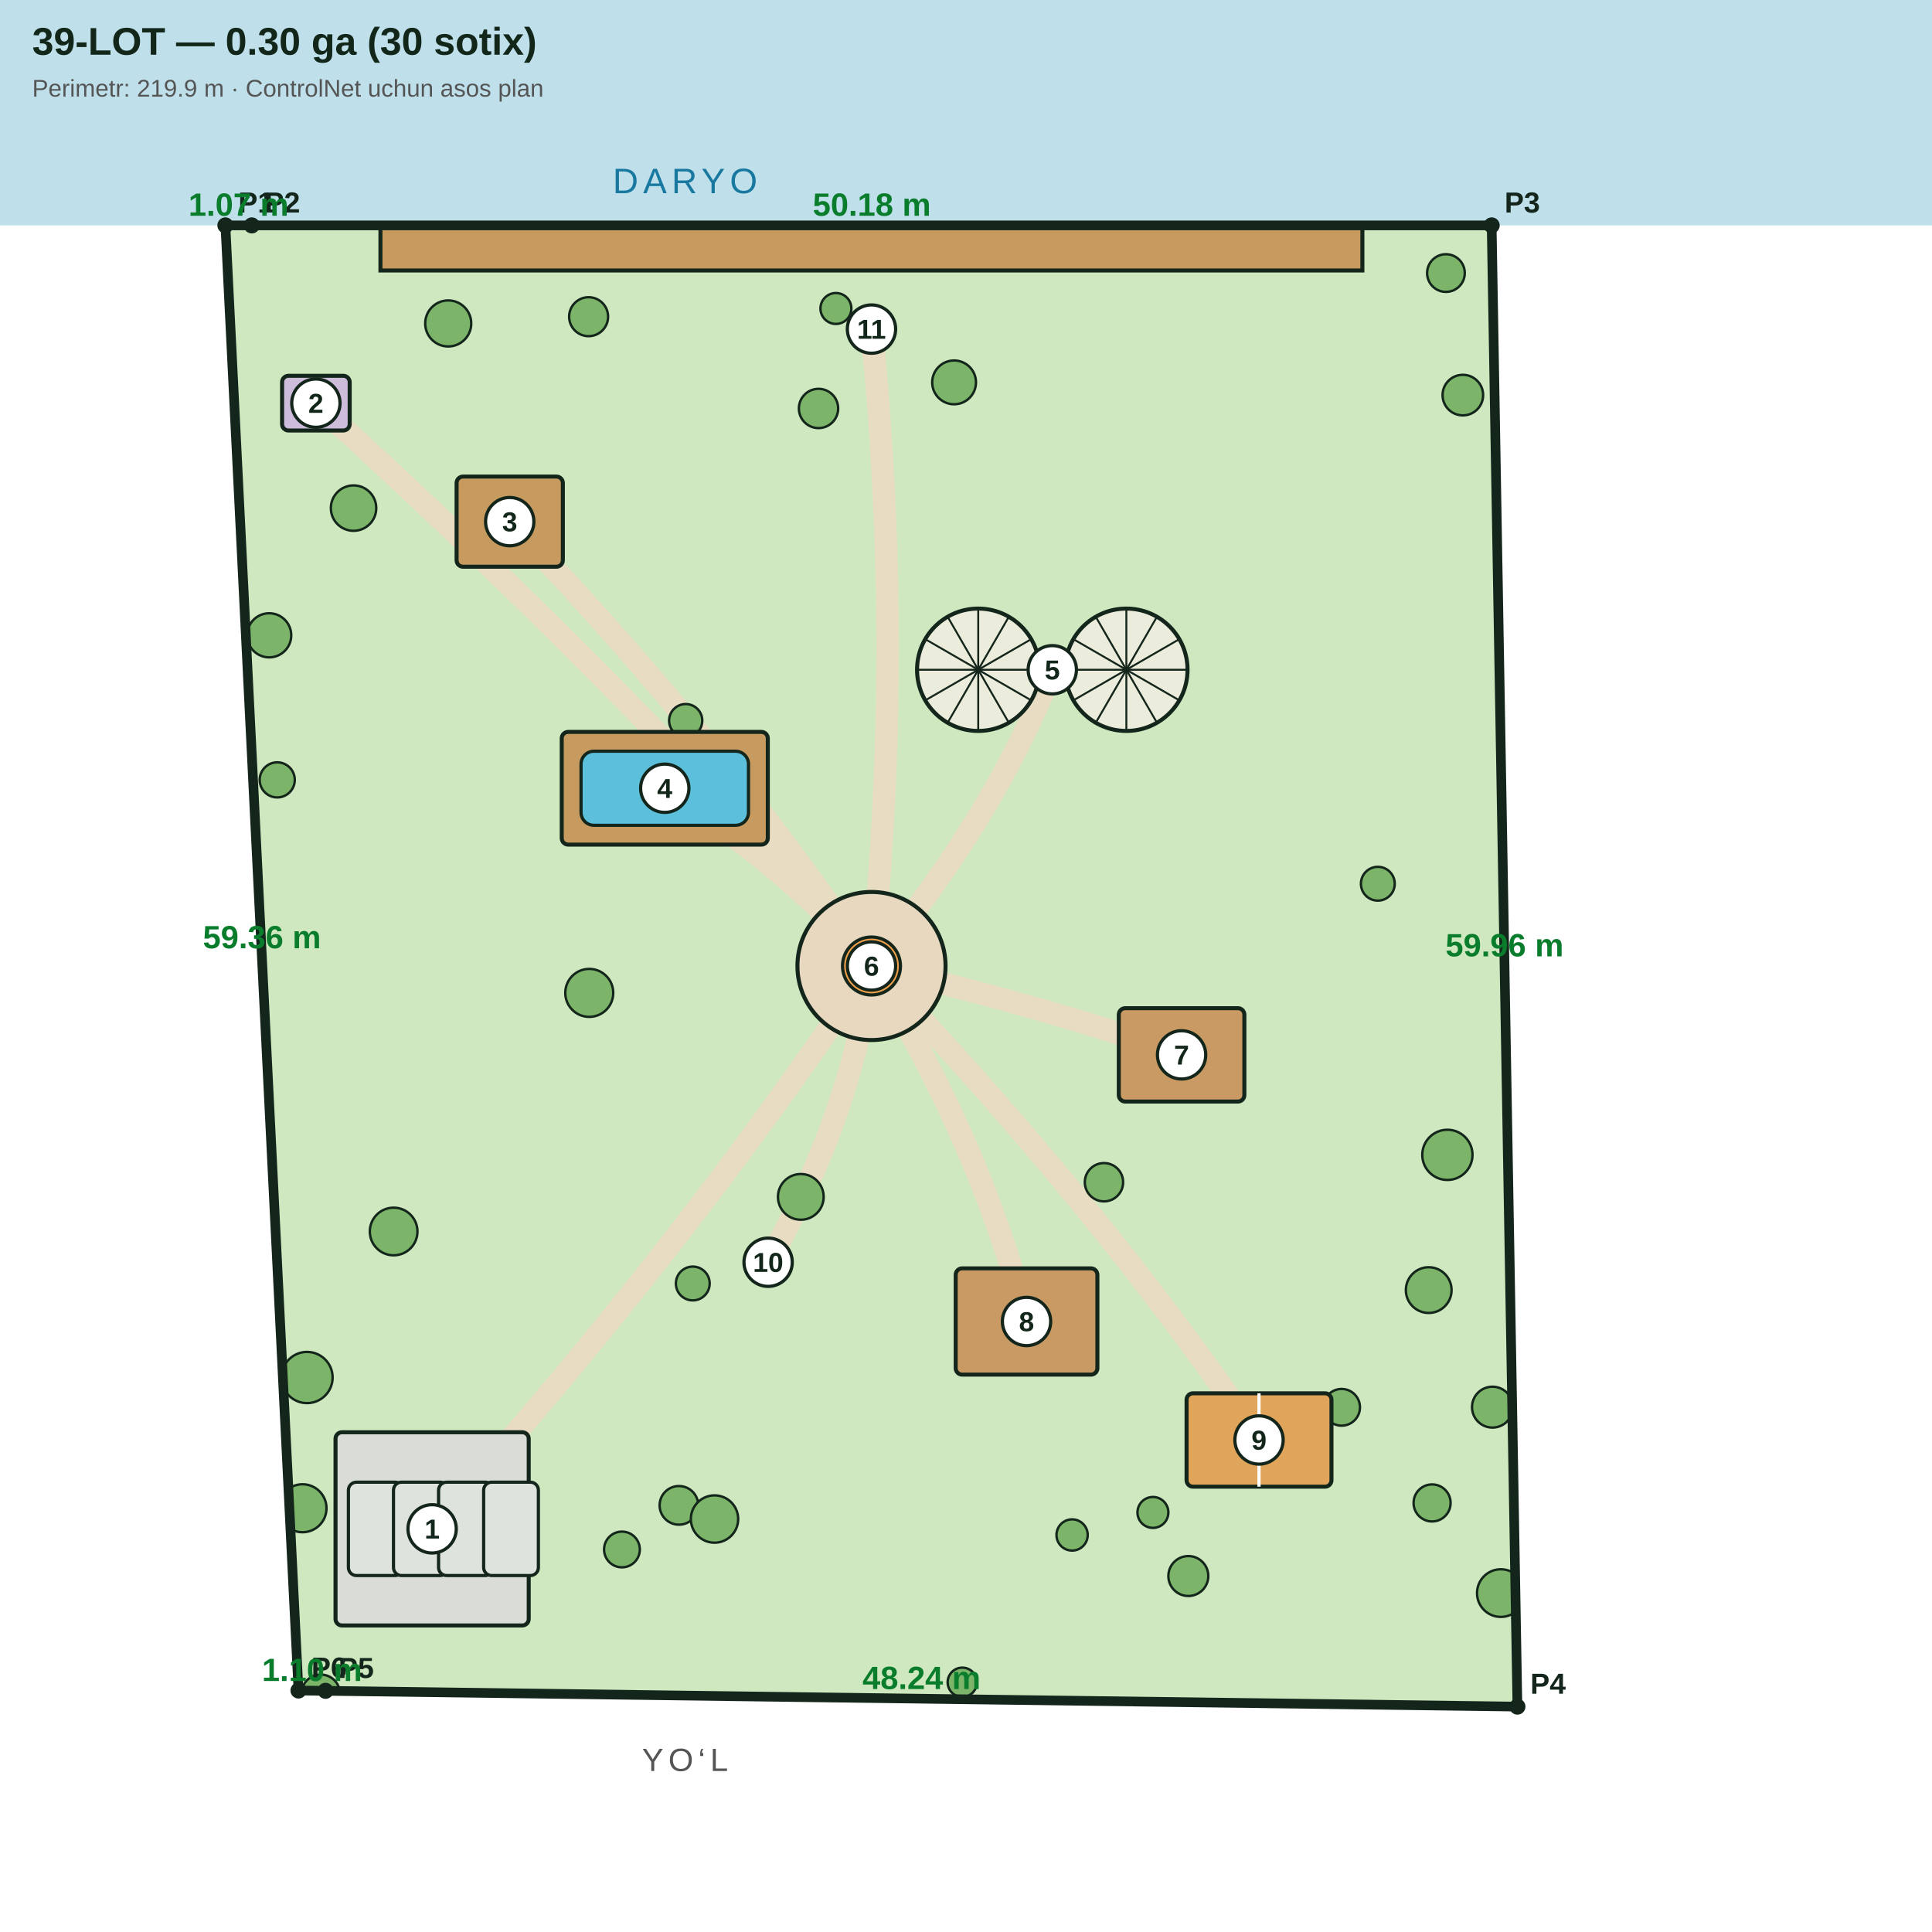
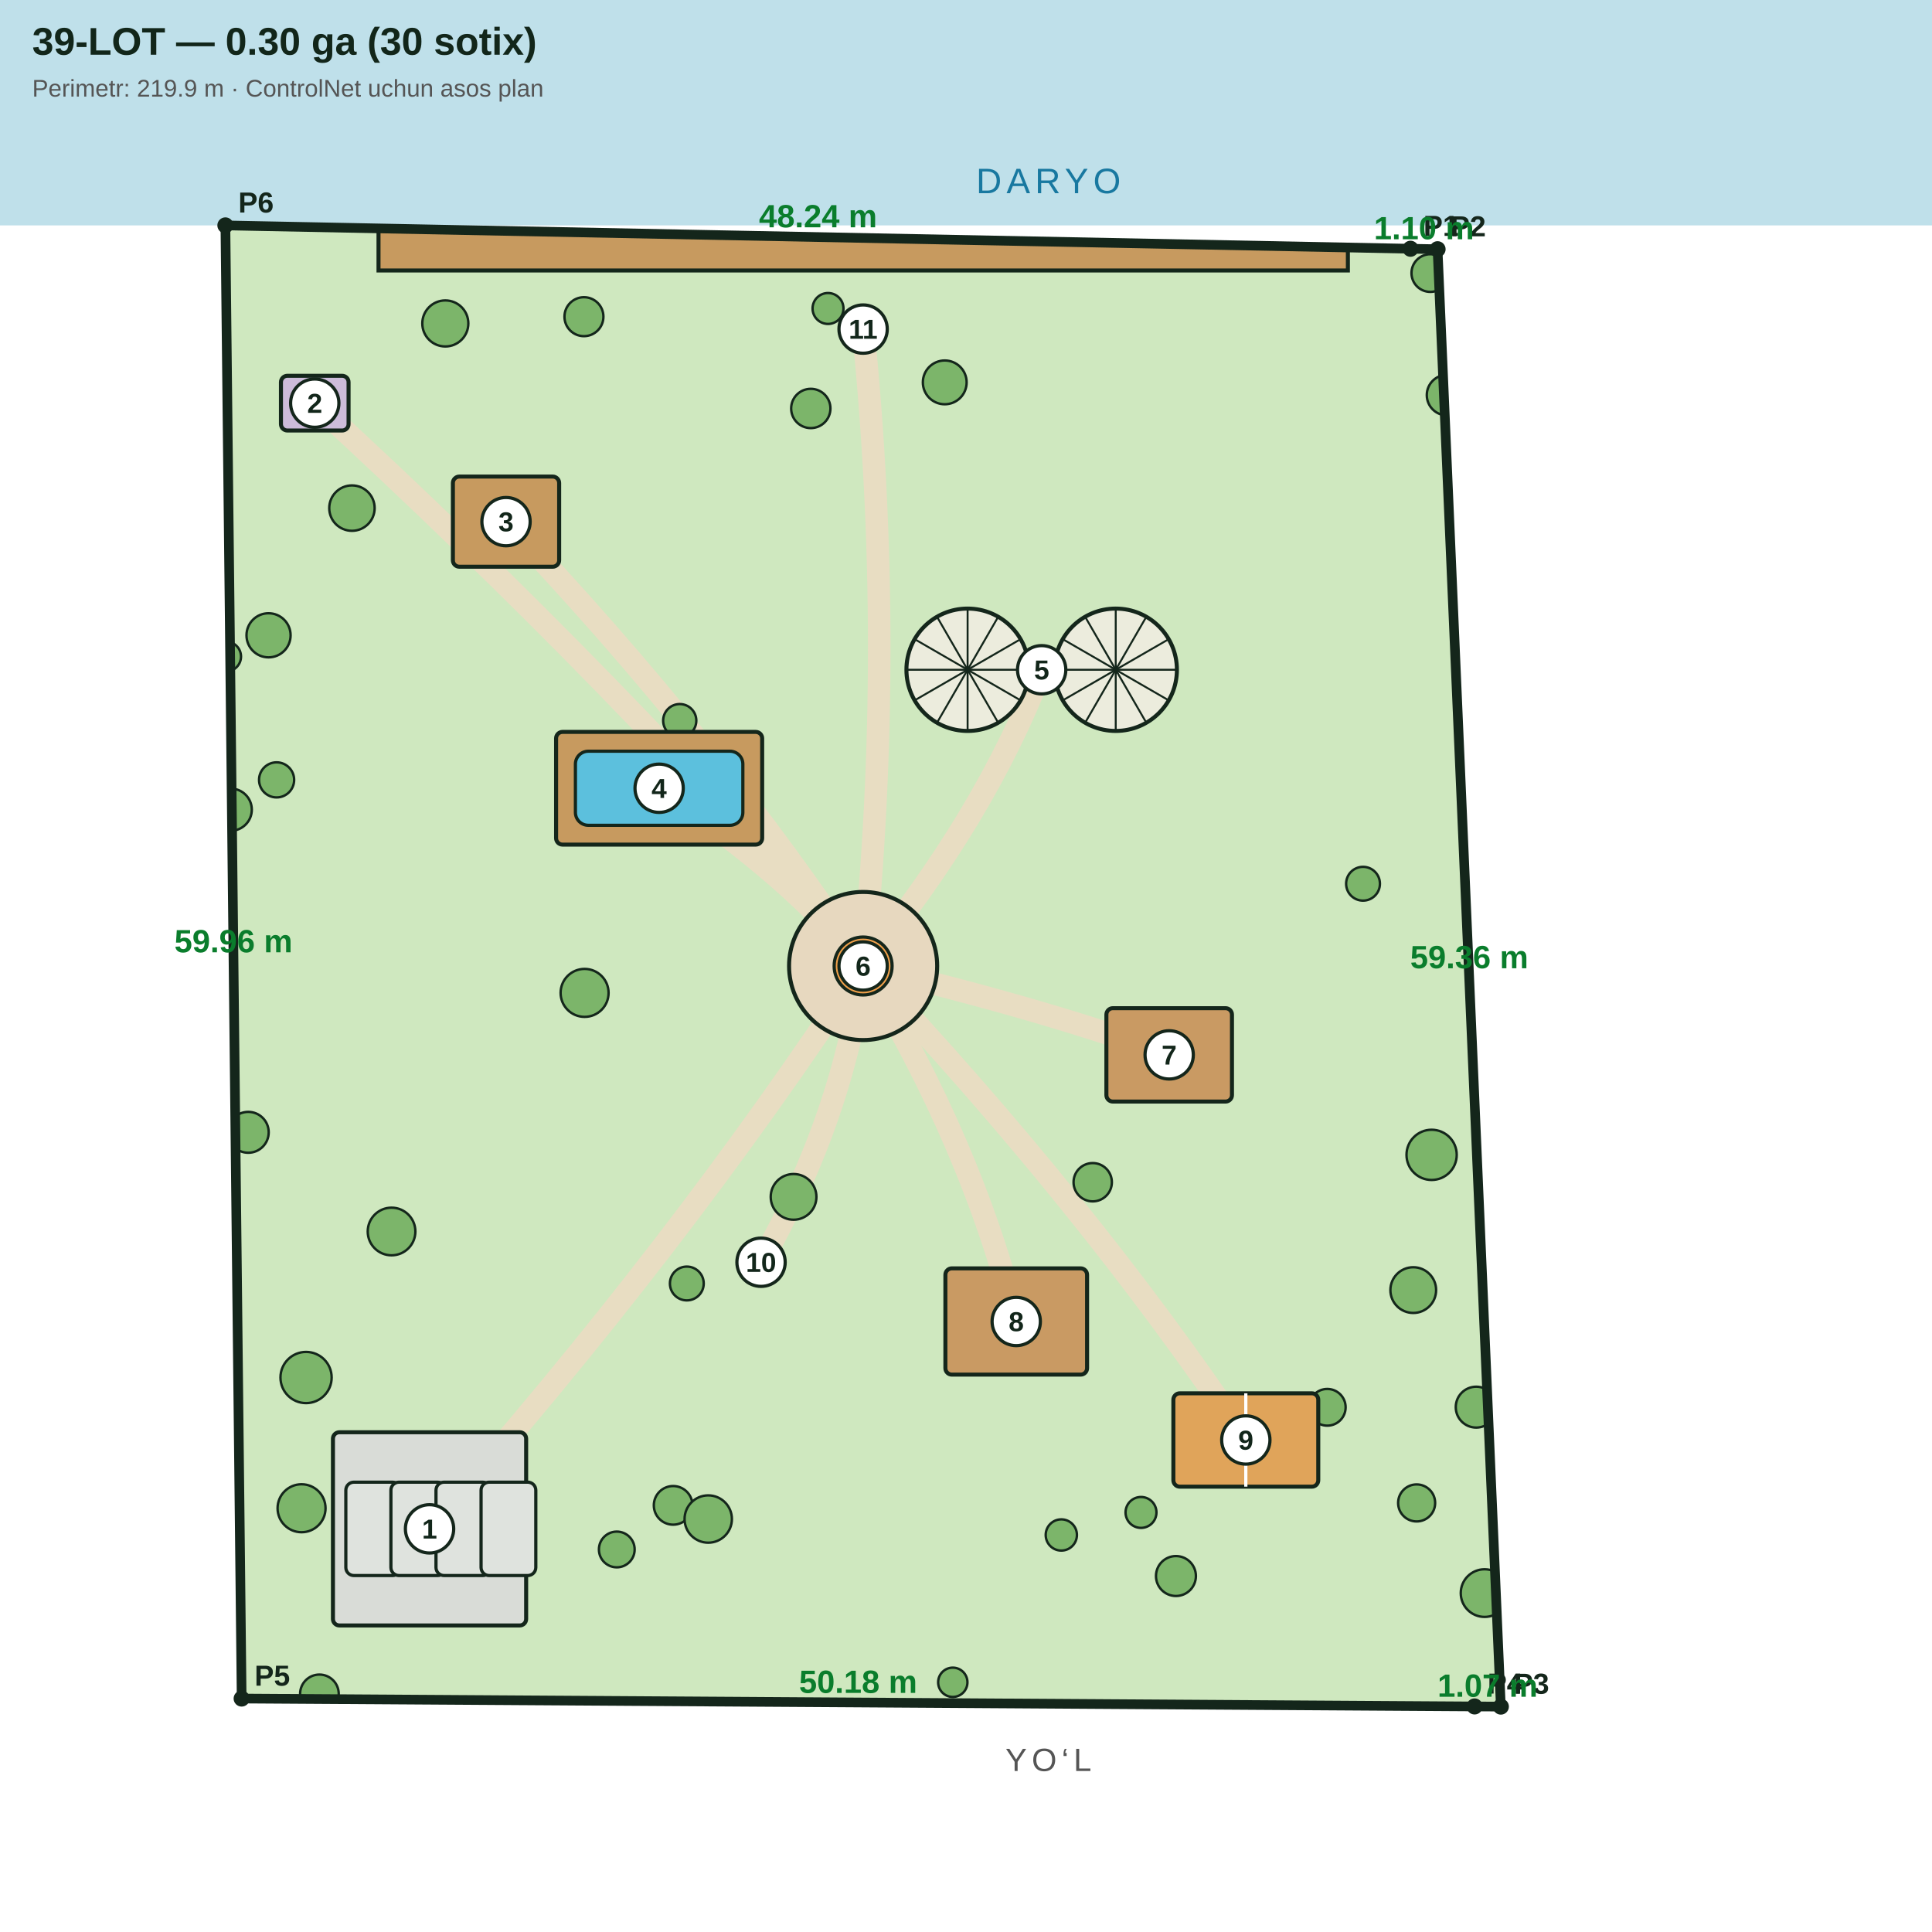
<svg xmlns="http://www.w3.org/2000/svg" width="1200" height="1200" viewBox="0 0 1200 1200" font-family="Arial, sans-serif">
  <rect width="1200" height="1200" fill="#ffffff" />
  <rect x="0" y="0" width="1200" height="140" fill="#bfe0ea" />
  <clipPath id="lot">
-     <polygon points="140.0,140.0 156.4,140.0 926.5,140.0 942.5,1060.0 202.2,1050.2 185.4,1050.0" />
+     <polygon points="876.1,154.5 892.9,154.8 932.2,1060.0 915.9,1059.9 150.1,1055.0 140.0,140.0" />
  </clipPath>
-   <polygon points="140.0,140.0 156.4,140.0 926.5,140.0 942.5,1060.0 202.2,1050.2 185.4,1050.0" fill="#cfe8bf" />
+   <polygon points="876.1,154.5 892.9,154.8 932.2,1060.0 915.9,1059.9 150.1,1055.0 140.0,140.0" fill="#cfe8bf" />
  <g clip-path="url(#lot)">
-     <path d="M541.3,600.0 Q424.8,774.8 268.4,949.6" stroke="#e8ddc2" stroke-width="14" fill="none" stroke-linecap="round" />
-     <path d="M541.3,600.0 Q388.7,425.2 196.2,250.4" stroke="#e8ddc2" stroke-width="14" fill="none" stroke-linecap="round" />
-     <path d="M541.3,600.0 Q448.9,462.0 316.6,324.0" stroke="#e8ddc2" stroke-width="14" fill="none" stroke-linecap="round" />
-     <path d="M541.3,600.0 Q497.1,544.8 412.9,489.6" stroke="#e8ddc2" stroke-width="14" fill="none" stroke-linecap="round" />
-     <path d="M541.3,600.0 Q617.4,508.0 653.6,416.0" stroke="#e8ddc2" stroke-width="14" fill="none" stroke-linecap="round" />
-     <path d="M541.3,600.0 Q561.3,600.0 541.3,600.0" stroke="#e8ddc2" stroke-width="14" fill="none" stroke-linecap="round" />
-     <path d="M541.3,600.0 Q657.6,627.6 733.9,655.2" stroke="#e8ddc2" stroke-width="14" fill="none" stroke-linecap="round" />
-     <path d="M541.3,600.0 Q609.4,710.4 637.6,820.8" stroke="#e8ddc2" stroke-width="14" fill="none" stroke-linecap="round" />
-     <path d="M541.3,600.0 Q681.6,747.2 782.0,894.4" stroke="#e8ddc2" stroke-width="14" fill="none" stroke-linecap="round" />
-     <path d="M541.3,600.0 Q529.2,692.0 477.1,784.0" stroke="#e8ddc2" stroke-width="14" fill="none" stroke-linecap="round" />
-     <path d="M541.3,600.0 Q561.3,402.2 541.3,204.4" stroke="#e8ddc2" stroke-width="14" fill="none" stroke-linecap="round" />
-     <circle cx="199.2" cy="1052.1" r="12.0" fill="#7cb56a" stroke="#14261b" stroke-width="1.5" />
+     <path d="M536.1,600.0 Q421.4,774.8 266.8,949.6" stroke="#e8ddc2" stroke-width="14" fill="none" stroke-linecap="round" />
+     <path d="M536.1,600.0 Q385.8,425.2 195.5,250.4" stroke="#e8ddc2" stroke-width="14" fill="none" stroke-linecap="round" />
+     <path d="M536.1,600.0 Q445.2,462.0 314.3,324.0" stroke="#e8ddc2" stroke-width="14" fill="none" stroke-linecap="round" />
+     <path d="M536.1,600.0 Q492.7,544.8 409.4,489.6" stroke="#e8ddc2" stroke-width="14" fill="none" stroke-linecap="round" />
+     <path d="M536.1,600.0 Q611.6,508.0 647.0,416.0" stroke="#e8ddc2" stroke-width="14" fill="none" stroke-linecap="round" />
+     <path d="M536.1,600.0 Q556.1,600.0 536.1,600.0" stroke="#e8ddc2" stroke-width="14" fill="none" stroke-linecap="round" />
+     <path d="M536.1,600.0 Q651.2,627.6 726.2,655.2" stroke="#e8ddc2" stroke-width="14" fill="none" stroke-linecap="round" />
+     <path d="M536.1,600.0 Q603.6,710.4 631.2,820.8" stroke="#e8ddc2" stroke-width="14" fill="none" stroke-linecap="round" />
+     <path d="M536.1,600.0 Q674.9,747.2 773.8,894.4" stroke="#e8ddc2" stroke-width="14" fill="none" stroke-linecap="round" />
+     <path d="M536.1,600.0 Q524.4,692.0 472.7,784.0" stroke="#e8ddc2" stroke-width="14" fill="none" stroke-linecap="round" />
+     <path d="M536.1,600.0 Q556.1,402.2 536.1,204.4" stroke="#e8ddc2" stroke-width="14" fill="none" stroke-linecap="round" />
+     <circle cx="198.4" cy="1052.1" r="12.0" fill="#7cb56a" stroke="#14261b" stroke-width="1.5" />
    <circle cx="140.4" cy="407.8" r="9.3" fill="#7cb56a" stroke="#14261b" stroke-width="1.5" />
-     <circle cx="898.1" cy="169.6" r="11.7" fill="#7cb56a" stroke="#14261b" stroke-width="1.5" />
-     <circle cx="421.7" cy="935.0" r="12.0" fill="#7cb56a" stroke="#14261b" stroke-width="1.5" />
-     <circle cx="278.4" cy="200.9" r="14.3" fill="#7cb56a" stroke="#14261b" stroke-width="1.5" />
-     <circle cx="219.6" cy="315.6" r="14.1" fill="#7cb56a" stroke="#14261b" stroke-width="1.5" />
-     <circle cx="519.2" cy="191.6" r="9.6" fill="#7cb56a" stroke="#14261b" stroke-width="1.5" />
-     <circle cx="167.2" cy="394.6" r="13.7" fill="#7cb56a" stroke="#14261b" stroke-width="1.5" />
-     <circle cx="143.4" cy="502.9" r="13.1" fill="#7cb56a" stroke="#14261b" stroke-width="1.5" />
-     <circle cx="443.8" cy="943.5" r="14.7" fill="#7cb56a" stroke="#14261b" stroke-width="1.5" />
-     <circle cx="855.8" cy="548.9" r="10.5" fill="#7cb56a" stroke="#14261b" stroke-width="1.5" />
-     <circle cx="716.1" cy="939.4" r="9.6" fill="#7cb56a" stroke="#14261b" stroke-width="1.5" />
-     <circle cx="887.4" cy="801.3" r="14.2" fill="#7cb56a" stroke="#14261b" stroke-width="1.5" />
-     <circle cx="430.3" cy="797.2" r="10.5" fill="#7cb56a" stroke="#14261b" stroke-width="1.5" />
-     <circle cx="190.7" cy="855.6" r="15.9" fill="#7cb56a" stroke="#14261b" stroke-width="1.5" />
-     <circle cx="665.9" cy="953.4" r="9.7" fill="#7cb56a" stroke="#14261b" stroke-width="1.5" />
-     <circle cx="508.4" cy="253.7" r="12.2" fill="#7cb56a" stroke="#14261b" stroke-width="1.5" />
-     <circle cx="425.9" cy="447.6" r="10.3" fill="#7cb56a" stroke="#14261b" stroke-width="1.5" />
-     <circle cx="833.3" cy="874.1" r="11.4" fill="#7cb56a" stroke="#14261b" stroke-width="1.5" />
-     <circle cx="899.0" cy="717.3" r="15.6" fill="#7cb56a" stroke="#14261b" stroke-width="1.5" />
-     <circle cx="154.3" cy="703.3" r="12.7" fill="#7cb56a" stroke="#14261b" stroke-width="1.5" />
-     <circle cx="932.2" cy="989.5" r="14.8" fill="#7cb56a" stroke="#14261b" stroke-width="1.5" />
-     <circle cx="908.6" cy="245.4" r="12.6" fill="#7cb56a" stroke="#14261b" stroke-width="1.5" />
-     <circle cx="685.7" cy="734.3" r="11.9" fill="#7cb56a" stroke="#14261b" stroke-width="1.5" />
-     <circle cx="738.1" cy="978.9" r="12.4" fill="#7cb56a" stroke="#14261b" stroke-width="1.5" />
-     <circle cx="187.9" cy="936.8" r="14.9" fill="#7cb56a" stroke="#14261b" stroke-width="1.5" />
-     <circle cx="172.2" cy="484.4" r="10.9" fill="#7cb56a" stroke="#14261b" stroke-width="1.5" />
-     <circle cx="365.6" cy="196.7" r="12.1" fill="#7cb56a" stroke="#14261b" stroke-width="1.5" />
-     <circle cx="592.6" cy="237.5" r="13.6" fill="#7cb56a" stroke="#14261b" stroke-width="1.5" />
-     <circle cx="244.5" cy="764.9" r="14.8" fill="#7cb56a" stroke="#14261b" stroke-width="1.5" />
-     <circle cx="386.3" cy="962.4" r="11.1" fill="#7cb56a" stroke="#14261b" stroke-width="1.5" />
-     <circle cx="366.0" cy="616.7" r="14.9" fill="#7cb56a" stroke="#14261b" stroke-width="1.5" />
-     <circle cx="927.0" cy="874.0" r="12.7" fill="#7cb56a" stroke="#14261b" stroke-width="1.5" />
+     <circle cx="888.4" cy="169.6" r="11.7" fill="#7cb56a" stroke="#14261b" stroke-width="1.5" />
+     <circle cx="418.1" cy="935.0" r="12.0" fill="#7cb56a" stroke="#14261b" stroke-width="1.5" />
+     <circle cx="276.6" cy="200.9" r="14.3" fill="#7cb56a" stroke="#14261b" stroke-width="1.5" />
+     <circle cx="218.6" cy="315.6" r="14.1" fill="#7cb56a" stroke="#14261b" stroke-width="1.5" />
+     <circle cx="514.3" cy="191.6" r="9.6" fill="#7cb56a" stroke="#14261b" stroke-width="1.5" />
+     <circle cx="166.8" cy="394.6" r="13.7" fill="#7cb56a" stroke="#14261b" stroke-width="1.5" />
+     <circle cx="143.3" cy="502.9" r="13.1" fill="#7cb56a" stroke="#14261b" stroke-width="1.5" />
+     <circle cx="439.9" cy="943.5" r="14.7" fill="#7cb56a" stroke="#14261b" stroke-width="1.5" />
+     <circle cx="846.6" cy="548.9" r="10.5" fill="#7cb56a" stroke="#14261b" stroke-width="1.5" />
+     <circle cx="708.7" cy="939.4" r="9.6" fill="#7cb56a" stroke="#14261b" stroke-width="1.5" />
+     <circle cx="877.8" cy="801.3" r="14.2" fill="#7cb56a" stroke="#14261b" stroke-width="1.5" />
+     <circle cx="426.6" cy="797.2" r="10.5" fill="#7cb56a" stroke="#14261b" stroke-width="1.5" />
+     <circle cx="190.1" cy="855.6" r="15.9" fill="#7cb56a" stroke="#14261b" stroke-width="1.5" />
+     <circle cx="659.2" cy="953.4" r="9.7" fill="#7cb56a" stroke="#14261b" stroke-width="1.5" />
+     <circle cx="503.6" cy="253.7" r="12.2" fill="#7cb56a" stroke="#14261b" stroke-width="1.5" />
+     <circle cx="422.2" cy="447.6" r="10.3" fill="#7cb56a" stroke="#14261b" stroke-width="1.5" />
+     <circle cx="824.4" cy="874.1" r="11.4" fill="#7cb56a" stroke="#14261b" stroke-width="1.5" />
+     <circle cx="889.2" cy="717.3" r="15.6" fill="#7cb56a" stroke="#14261b" stroke-width="1.5" />
+     <circle cx="154.2" cy="703.3" r="12.7" fill="#7cb56a" stroke="#14261b" stroke-width="1.5" />
+     <circle cx="922.1" cy="989.5" r="14.8" fill="#7cb56a" stroke="#14261b" stroke-width="1.5" />
+     <circle cx="898.8" cy="245.4" r="12.6" fill="#7cb56a" stroke="#14261b" stroke-width="1.5" />
+     <circle cx="678.7" cy="734.3" r="11.9" fill="#7cb56a" stroke="#14261b" stroke-width="1.5" />
+     <circle cx="730.4" cy="978.9" r="12.4" fill="#7cb56a" stroke="#14261b" stroke-width="1.5" />
+     <circle cx="187.3" cy="936.8" r="14.9" fill="#7cb56a" stroke="#14261b" stroke-width="1.5" />
+     <circle cx="171.8" cy="484.4" r="10.9" fill="#7cb56a" stroke="#14261b" stroke-width="1.5" />
+     <circle cx="362.7" cy="196.7" r="12.1" fill="#7cb56a" stroke="#14261b" stroke-width="1.5" />
+     <circle cx="586.8" cy="237.5" r="13.6" fill="#7cb56a" stroke="#14261b" stroke-width="1.5" />
+     <circle cx="243.2" cy="764.9" r="14.8" fill="#7cb56a" stroke="#14261b" stroke-width="1.5" />
+     <circle cx="383.1" cy="962.4" r="11.1" fill="#7cb56a" stroke="#14261b" stroke-width="1.5" />
+     <circle cx="363.1" cy="616.7" r="14.9" fill="#7cb56a" stroke="#14261b" stroke-width="1.5" />
+     <circle cx="916.9" cy="874.0" r="12.7" fill="#7cb56a" stroke="#14261b" stroke-width="1.5" />
    <circle cx="141.1" cy="1045.0" r="9.1" fill="#7cb56a" stroke="#14261b" stroke-width="1.5" />
-     <circle cx="889.5" cy="933.5" r="11.5" fill="#7cb56a" stroke="#14261b" stroke-width="1.5" />
-     <circle cx="497.4" cy="743.4" r="14.2" fill="#7cb56a" stroke="#14261b" stroke-width="1.5" />
-     <circle cx="597.7" cy="1044.9" r="9.1" fill="#7cb56a" stroke="#14261b" stroke-width="1.5" />
-     <rect x="236.3" y="138.0" width="609.9" height="30" fill="#c79a5f" stroke="#14261b" stroke-width="2.5" />
-     <rect x="208.4" y="889.6" width="120.0" height="120.0" rx="4" fill="#d9dcd7" stroke="#14261b" stroke-width="2.5" />
-     <rect x="216.4" y="920.6" width="34" height="58" rx="5" fill="#dfe3de" stroke="#14261b" stroke-width="2" />
-     <rect x="244.4" y="920.6" width="34" height="58" rx="5" fill="#dfe3de" stroke="#14261b" stroke-width="2" />
-     <rect x="272.4" y="920.6" width="34" height="58" rx="5" fill="#dfe3de" stroke="#14261b" stroke-width="2" />
-     <rect x="300.4" y="920.6" width="34" height="58" rx="5" fill="#dfe3de" stroke="#14261b" stroke-width="2" />
-     <rect x="348.9" y="454.6" width="128.0" height="70.0" rx="4" fill="#c79a5f" stroke="#14261b" stroke-width="2.5" />
-     <rect x="360.9" y="466.6" width="104" height="46" rx="8" fill="#5cc0dd" stroke="#14261b" stroke-width="2" />
-     <circle cx="607.6" cy="416.0" r="38" fill="#ececdd" stroke="#14261b" stroke-width="2.5" />
-     <line x1="607.6" y1="416.0" x2="645.6" y2="416.0" stroke="#14261b" stroke-width="1.2" />
-     <line x1="607.6" y1="416.0" x2="640.5" y2="435.0" stroke="#14261b" stroke-width="1.2" />
-     <line x1="607.6" y1="416.0" x2="626.6" y2="448.9" stroke="#14261b" stroke-width="1.2" />
-     <line x1="607.6" y1="416.0" x2="607.6" y2="454.0" stroke="#14261b" stroke-width="1.2" />
-     <line x1="607.6" y1="416.0" x2="588.6" y2="448.9" stroke="#14261b" stroke-width="1.2" />
-     <line x1="607.6" y1="416.0" x2="574.7" y2="435.0" stroke="#14261b" stroke-width="1.2" />
-     <line x1="607.6" y1="416.0" x2="569.6" y2="416.0" stroke="#14261b" stroke-width="1.2" />
-     <line x1="607.6" y1="416.0" x2="574.7" y2="397.0" stroke="#14261b" stroke-width="1.2" />
-     <line x1="607.6" y1="416.0" x2="588.6" y2="383.1" stroke="#14261b" stroke-width="1.2" />
-     <line x1="607.6" y1="416.0" x2="607.6" y2="378.0" stroke="#14261b" stroke-width="1.2" />
-     <line x1="607.6" y1="416.0" x2="626.6" y2="383.1" stroke="#14261b" stroke-width="1.2" />
-     <line x1="607.6" y1="416.0" x2="640.5" y2="397.0" stroke="#14261b" stroke-width="1.2" />
-     <circle cx="699.6" cy="416.0" r="38" fill="#ececdd" stroke="#14261b" stroke-width="2.5" />
-     <line x1="699.6" y1="416.0" x2="737.6" y2="416.0" stroke="#14261b" stroke-width="1.2" />
-     <line x1="699.6" y1="416.0" x2="732.5" y2="435.0" stroke="#14261b" stroke-width="1.2" />
-     <line x1="699.6" y1="416.0" x2="718.6" y2="448.9" stroke="#14261b" stroke-width="1.2" />
-     <line x1="699.6" y1="416.0" x2="699.6" y2="454.0" stroke="#14261b" stroke-width="1.2" />
-     <line x1="699.6" y1="416.0" x2="680.6" y2="448.9" stroke="#14261b" stroke-width="1.2" />
-     <line x1="699.6" y1="416.0" x2="666.7" y2="435.0" stroke="#14261b" stroke-width="1.2" />
-     <line x1="699.6" y1="416.0" x2="661.6" y2="416.0" stroke="#14261b" stroke-width="1.2" />
-     <line x1="699.6" y1="416.0" x2="666.7" y2="397.0" stroke="#14261b" stroke-width="1.2" />
-     <line x1="699.6" y1="416.0" x2="680.6" y2="383.1" stroke="#14261b" stroke-width="1.2" />
-     <line x1="699.6" y1="416.0" x2="699.6" y2="378.0" stroke="#14261b" stroke-width="1.2" />
-     <line x1="699.6" y1="416.0" x2="718.6" y2="383.1" stroke="#14261b" stroke-width="1.2" />
-     <line x1="699.6" y1="416.0" x2="732.5" y2="397.0" stroke="#14261b" stroke-width="1.2" />
-     <circle cx="541.3" cy="600.0" r="46" fill="#e7d8bf" stroke="#14261b" stroke-width="2.5" />
-     <circle cx="541.3" cy="600.0" r="18" fill="#f0a04a" stroke="#14261b" stroke-width="2" />
-     <rect x="694.9" y="626.2" width="78.0" height="58.0" rx="4" fill="#c99a63" stroke="#14261b" stroke-width="2.5" />
-     <rect x="593.6" y="787.8" width="88.0" height="66.0" rx="4" fill="#c99a63" stroke="#14261b" stroke-width="2.5" />
-     <rect x="283.6" y="296.0" width="66.0" height="56.0" rx="4" fill="#c79a5f" stroke="#14261b" stroke-width="2.5" />
-     <rect x="737.0" y="865.4" width="90.0" height="58.0" rx="4" fill="#e0a45a" stroke="#14261b" stroke-width="2.5" />
-     <line x1="782.0" y1="865.4" x2="782.0" y2="923.4" stroke="#fff" stroke-width="2" />
-     <circle cx="782.0" cy="894.4" r="12" fill="none" stroke="#fff" stroke-width="2" />
-     <rect x="175.2" y="233.4" width="42.0" height="34.0" rx="4" fill="#cdbcda" stroke="#14261b" stroke-width="2.5" />
+     <circle cx="879.9" cy="933.5" r="11.5" fill="#7cb56a" stroke="#14261b" stroke-width="1.5" />
+     <circle cx="492.9" cy="743.4" r="14.2" fill="#7cb56a" stroke="#14261b" stroke-width="1.5" />
+     <circle cx="591.8" cy="1044.9" r="9.1" fill="#7cb56a" stroke="#14261b" stroke-width="1.5" />
+     <rect x="235.1" y="138.0" width="602.1" height="30" fill="#c79a5f" stroke="#14261b" stroke-width="2.5" />
+     <rect x="206.8" y="889.6" width="120.0" height="120.0" rx="4" fill="#d9dcd7" stroke="#14261b" stroke-width="2.5" />
+     <rect x="214.8" y="920.6" width="34" height="58" rx="5" fill="#dfe3de" stroke="#14261b" stroke-width="2" />
+     <rect x="242.8" y="920.6" width="34" height="58" rx="5" fill="#dfe3de" stroke="#14261b" stroke-width="2" />
+     <rect x="270.8" y="920.6" width="34" height="58" rx="5" fill="#dfe3de" stroke="#14261b" stroke-width="2" />
+     <rect x="298.8" y="920.6" width="34" height="58" rx="5" fill="#dfe3de" stroke="#14261b" stroke-width="2" />
+     <rect x="345.4" y="454.6" width="128.0" height="70.0" rx="4" fill="#c79a5f" stroke="#14261b" stroke-width="2.5" />
+     <rect x="357.4" y="466.6" width="104" height="46" rx="8" fill="#5cc0dd" stroke="#14261b" stroke-width="2" />
+     <circle cx="601.0" cy="416.0" r="38" fill="#ececdd" stroke="#14261b" stroke-width="2.5" />
+     <line x1="601.0" y1="416.0" x2="639.0" y2="416.0" stroke="#14261b" stroke-width="1.2" />
+     <line x1="601.0" y1="416.0" x2="633.9" y2="435.0" stroke="#14261b" stroke-width="1.2" />
+     <line x1="601.0" y1="416.0" x2="620.0" y2="448.9" stroke="#14261b" stroke-width="1.2" />
+     <line x1="601.0" y1="416.0" x2="601.0" y2="454.0" stroke="#14261b" stroke-width="1.2" />
+     <line x1="601.0" y1="416.0" x2="582.0" y2="448.9" stroke="#14261b" stroke-width="1.2" />
+     <line x1="601.0" y1="416.0" x2="568.1" y2="435.0" stroke="#14261b" stroke-width="1.2" />
+     <line x1="601.0" y1="416.0" x2="563.0" y2="416.0" stroke="#14261b" stroke-width="1.2" />
+     <line x1="601.0" y1="416.0" x2="568.1" y2="397.0" stroke="#14261b" stroke-width="1.2" />
+     <line x1="601.0" y1="416.0" x2="582.0" y2="383.1" stroke="#14261b" stroke-width="1.2" />
+     <line x1="601.0" y1="416.0" x2="601.0" y2="378.0" stroke="#14261b" stroke-width="1.2" />
+     <line x1="601.0" y1="416.0" x2="620.0" y2="383.1" stroke="#14261b" stroke-width="1.2" />
+     <line x1="601.0" y1="416.0" x2="633.9" y2="397.0" stroke="#14261b" stroke-width="1.2" />
+     <circle cx="693.0" cy="416.0" r="38" fill="#ececdd" stroke="#14261b" stroke-width="2.5" />
+     <line x1="693.0" y1="416.0" x2="731.0" y2="416.0" stroke="#14261b" stroke-width="1.2" />
+     <line x1="693.0" y1="416.0" x2="725.9" y2="435.0" stroke="#14261b" stroke-width="1.2" />
+     <line x1="693.0" y1="416.0" x2="712.0" y2="448.9" stroke="#14261b" stroke-width="1.2" />
+     <line x1="693.0" y1="416.0" x2="693.0" y2="454.0" stroke="#14261b" stroke-width="1.2" />
+     <line x1="693.0" y1="416.0" x2="674.0" y2="448.9" stroke="#14261b" stroke-width="1.2" />
+     <line x1="693.0" y1="416.0" x2="660.1" y2="435.0" stroke="#14261b" stroke-width="1.2" />
+     <line x1="693.0" y1="416.0" x2="655.0" y2="416.0" stroke="#14261b" stroke-width="1.2" />
+     <line x1="693.0" y1="416.0" x2="660.1" y2="397.0" stroke="#14261b" stroke-width="1.2" />
+     <line x1="693.0" y1="416.0" x2="674.0" y2="383.1" stroke="#14261b" stroke-width="1.2" />
+     <line x1="693.0" y1="416.0" x2="693.0" y2="378.0" stroke="#14261b" stroke-width="1.2" />
+     <line x1="693.0" y1="416.0" x2="712.0" y2="383.1" stroke="#14261b" stroke-width="1.2" />
+     <line x1="693.0" y1="416.0" x2="725.9" y2="397.0" stroke="#14261b" stroke-width="1.2" />
+     <circle cx="536.1" cy="600.0" r="46" fill="#e7d8bf" stroke="#14261b" stroke-width="2.5" />
+     <circle cx="536.1" cy="600.0" r="18" fill="#f0a04a" stroke="#14261b" stroke-width="2" />
+     <rect x="687.2" y="626.2" width="78.0" height="58.0" rx="4" fill="#c99a63" stroke="#14261b" stroke-width="2.5" />
+     <rect x="587.2" y="787.8" width="88.0" height="66.0" rx="4" fill="#c99a63" stroke="#14261b" stroke-width="2.5" />
+     <rect x="281.3" y="296.0" width="66.0" height="56.0" rx="4" fill="#c79a5f" stroke="#14261b" stroke-width="2.5" />
+     <rect x="728.8" y="865.4" width="90.0" height="58.0" rx="4" fill="#e0a45a" stroke="#14261b" stroke-width="2.5" />
+     <line x1="773.8" y1="865.4" x2="773.8" y2="923.4" stroke="#fff" stroke-width="2" />
+     <circle cx="773.8" cy="894.4" r="12" fill="none" stroke="#fff" stroke-width="2" />
+     <rect x="174.5" y="233.4" width="42.0" height="34.0" rx="4" fill="#cdbcda" stroke="#14261b" stroke-width="2.5" />
  </g>
-   <polygon points="140.0,140.0 156.4,140.0 926.5,140.0 942.5,1060.0 202.2,1050.2 185.4,1050.0" fill="none" stroke="#14261b" stroke-width="6" stroke-linejoin="round" />
-   <circle cx="268.4" cy="949.6" r="15" fill="#fff" stroke="#14261b" stroke-width="2" />
-   <text x="268.4" y="955.6" font-size="17" fill="#12261a" text-anchor="middle" font-weight="700">1</text>
-   <circle cx="196.2" cy="250.4" r="15" fill="#fff" stroke="#14261b" stroke-width="2" />
-   <text x="196.2" y="256.4" font-size="17" fill="#12261a" text-anchor="middle" font-weight="700">2</text>
-   <circle cx="316.6" cy="324.0" r="15" fill="#fff" stroke="#14261b" stroke-width="2" />
-   <text x="316.6" y="330.0" font-size="17" fill="#12261a" text-anchor="middle" font-weight="700">3</text>
-   <circle cx="412.9" cy="489.6" r="15" fill="#fff" stroke="#14261b" stroke-width="2" />
-   <text x="412.9" y="495.6" font-size="17" fill="#12261a" text-anchor="middle" font-weight="700">4</text>
-   <circle cx="653.6" cy="416.0" r="15" fill="#fff" stroke="#14261b" stroke-width="2" />
-   <text x="653.6" y="422.0" font-size="17" fill="#12261a" text-anchor="middle" font-weight="700">5</text>
-   <circle cx="541.3" cy="600.0" r="15" fill="#fff" stroke="#14261b" stroke-width="2" />
-   <text x="541.3" y="606.0" font-size="17" fill="#12261a" text-anchor="middle" font-weight="700">6</text>
-   <circle cx="733.9" cy="655.2" r="15" fill="#fff" stroke="#14261b" stroke-width="2" />
-   <text x="733.9" y="661.2" font-size="17" fill="#12261a" text-anchor="middle" font-weight="700">7</text>
-   <circle cx="637.6" cy="820.8" r="15" fill="#fff" stroke="#14261b" stroke-width="2" />
-   <text x="637.6" y="826.8" font-size="17" fill="#12261a" text-anchor="middle" font-weight="700">8</text>
-   <circle cx="782.0" cy="894.4" r="15" fill="#fff" stroke="#14261b" stroke-width="2" />
-   <text x="782.0" y="900.4" font-size="17" fill="#12261a" text-anchor="middle" font-weight="700">9</text>
-   <circle cx="477.1" cy="784.0" r="15" fill="#fff" stroke="#14261b" stroke-width="2" />
-   <text x="477.1" y="790.0" font-size="17" fill="#12261a" text-anchor="middle" font-weight="700">10</text>
-   <circle cx="541.3" cy="204.4" r="15" fill="#fff" stroke="#14261b" stroke-width="2" />
-   <text x="541.3" y="210.4" font-size="17" fill="#12261a" text-anchor="middle" font-weight="700">11</text>
+   <polygon points="876.1,154.5 892.9,154.8 932.2,1060.0 915.9,1059.9 150.1,1055.0 140.0,140.0" fill="none" stroke="#14261b" stroke-width="6" stroke-linejoin="round" />
+   <circle cx="266.8" cy="949.6" r="15" fill="#fff" stroke="#14261b" stroke-width="2" />
+   <text x="266.8" y="955.6" font-size="17" fill="#12261a" text-anchor="middle" font-weight="700">1</text>
+   <circle cx="195.5" cy="250.4" r="15" fill="#fff" stroke="#14261b" stroke-width="2" />
+   <text x="195.5" y="256.4" font-size="17" fill="#12261a" text-anchor="middle" font-weight="700">2</text>
+   <circle cx="314.3" cy="324.0" r="15" fill="#fff" stroke="#14261b" stroke-width="2" />
+   <text x="314.3" y="330.0" font-size="17" fill="#12261a" text-anchor="middle" font-weight="700">3</text>
+   <circle cx="409.4" cy="489.6" r="15" fill="#fff" stroke="#14261b" stroke-width="2" />
+   <text x="409.4" y="495.6" font-size="17" fill="#12261a" text-anchor="middle" font-weight="700">4</text>
+   <circle cx="647.0" cy="416.0" r="15" fill="#fff" stroke="#14261b" stroke-width="2" />
+   <text x="647.0" y="422.0" font-size="17" fill="#12261a" text-anchor="middle" font-weight="700">5</text>
+   <circle cx="536.1" cy="600.0" r="15" fill="#fff" stroke="#14261b" stroke-width="2" />
+   <text x="536.1" y="606.0" font-size="17" fill="#12261a" text-anchor="middle" font-weight="700">6</text>
+   <circle cx="726.2" cy="655.2" r="15" fill="#fff" stroke="#14261b" stroke-width="2" />
+   <text x="726.2" y="661.2" font-size="17" fill="#12261a" text-anchor="middle" font-weight="700">7</text>
+   <circle cx="631.2" cy="820.8" r="15" fill="#fff" stroke="#14261b" stroke-width="2" />
+   <text x="631.2" y="826.8" font-size="17" fill="#12261a" text-anchor="middle" font-weight="700">8</text>
+   <circle cx="773.8" cy="894.4" r="15" fill="#fff" stroke="#14261b" stroke-width="2" />
+   <text x="773.8" y="900.4" font-size="17" fill="#12261a" text-anchor="middle" font-weight="700">9</text>
+   <circle cx="472.7" cy="784.0" r="15" fill="#fff" stroke="#14261b" stroke-width="2" />
+   <text x="472.7" y="790.0" font-size="17" fill="#12261a" text-anchor="middle" font-weight="700">10</text>
+   <circle cx="536.1" cy="204.4" r="15" fill="#fff" stroke="#14261b" stroke-width="2" />
+   <text x="536.1" y="210.4" font-size="17" fill="#12261a" text-anchor="middle" font-weight="700">11</text>
+   <circle cx="876.1" cy="154.5" r="5" fill="#14261b" />
+   <text x="884.1" y="146.5" font-size="18" fill="#14261b" font-weight="700">P1</text>
+   <circle cx="892.9" cy="154.8" r="5" fill="#14261b" />
+   <text x="900.9" y="146.8" font-size="18" fill="#14261b" font-weight="700">P2</text>
+   <circle cx="932.2" cy="1060.0" r="5" fill="#14261b" />
+   <text x="940.2" y="1052.0" font-size="18" fill="#14261b" font-weight="700">P3</text>
+   <circle cx="915.9" cy="1059.9" r="5" fill="#14261b" />
+   <text x="923.9" y="1051.9" font-size="18" fill="#14261b" font-weight="700">P4</text>
+   <circle cx="150.1" cy="1055.0" r="5" fill="#14261b" />
+   <text x="158.1" y="1047.0" font-size="18" fill="#14261b" font-weight="700">P5</text>
  <circle cx="140.0" cy="140.0" r="5" fill="#14261b" />
-   <text x="148.0" y="132.0" font-size="18" fill="#14261b" font-weight="700">P1</text>
-   <circle cx="156.4" cy="140.0" r="5" fill="#14261b" />
-   <text x="164.4" y="132.0" font-size="18" fill="#14261b" font-weight="700">P2</text>
-   <circle cx="926.5" cy="140.0" r="5" fill="#14261b" />
-   <text x="934.5" y="132.0" font-size="18" fill="#14261b" font-weight="700">P3</text>
-   <circle cx="942.5" cy="1060.0" r="5" fill="#14261b" />
-   <text x="950.5" y="1052.0" font-size="18" fill="#14261b" font-weight="700">P4</text>
-   <circle cx="202.2" cy="1050.2" r="5" fill="#14261b" />
-   <text x="210.2" y="1042.2" font-size="18" fill="#14261b" font-weight="700">P5</text>
-   <circle cx="185.4" cy="1050.0" r="5" fill="#14261b" />
-   <text x="193.4" y="1042.0" font-size="18" fill="#14261b" font-weight="700">P6</text>
-   <text x="148.2" y="134.0" font-size="20" fill="#0a7d2c" text-anchor="middle" font-weight="700">1.07 m</text>
-   <text x="541.5" y="134.0" font-size="20" fill="#0a7d2c" text-anchor="middle" font-weight="700">50.18 m</text>
-   <text x="934.5" y="594.0" font-size="20" fill="#0a7d2c" text-anchor="middle" font-weight="700">59.96 m</text>
-   <text x="572.4" y="1049.1" font-size="20" fill="#0a7d2c" text-anchor="middle" font-weight="700">48.24 m</text>
-   <text x="193.8" y="1044.1" font-size="20" fill="#0a7d2c" text-anchor="middle" font-weight="700">1.10 m</text>
-   <text x="162.7" y="589.0" font-size="20" fill="#0a7d2c" text-anchor="middle" font-weight="700">59.36 m</text>
-   <text x="425.5" y="120.0" font-size="22" fill="#1878a0" letter-spacing="3" text-anchor="middle">DARYO</text>
-   <text x="425.5" y="1100.0" font-size="20" fill="#555" letter-spacing="3" text-anchor="middle">YO‘L</text>
+   <text x="148.0" y="132.0" font-size="18" fill="#14261b" font-weight="700">P6</text>
+   <text x="884.5" y="148.6" font-size="20" fill="#0a7d2c" text-anchor="middle" font-weight="700">1.10 m</text>
+   <text x="912.6" y="601.4" font-size="20" fill="#0a7d2c" text-anchor="middle" font-weight="700">59.36 m</text>
+   <text x="924.0" y="1053.9" font-size="20" fill="#0a7d2c" text-anchor="middle" font-weight="700">1.07 m</text>
+   <text x="533.0" y="1051.5" font-size="20" fill="#0a7d2c" text-anchor="middle" font-weight="700">50.18 m</text>
+   <text x="145.0" y="591.5" font-size="20" fill="#0a7d2c" text-anchor="middle" font-weight="700">59.96 m</text>
+   <text x="508.1" y="141.2" font-size="20" fill="#0a7d2c" text-anchor="middle" font-weight="700">48.24 m</text>
+   <text x="651.2" y="120.0" font-size="22" fill="#1878a0" letter-spacing="3" text-anchor="middle">DARYO</text>
+   <text x="651.2" y="1100.0" font-size="20" fill="#555" letter-spacing="3" text-anchor="middle">YO‘L</text>
  <text x="20" y="34" font-size="24" fill="#12261a" font-weight="800">39-LOT — 0.30 ga (30 sotix)</text>
  <text x="20" y="60" font-size="15" fill="#555">Perimetr: 219.9 m · ControlNet uchun asos plan</text>
</svg>
